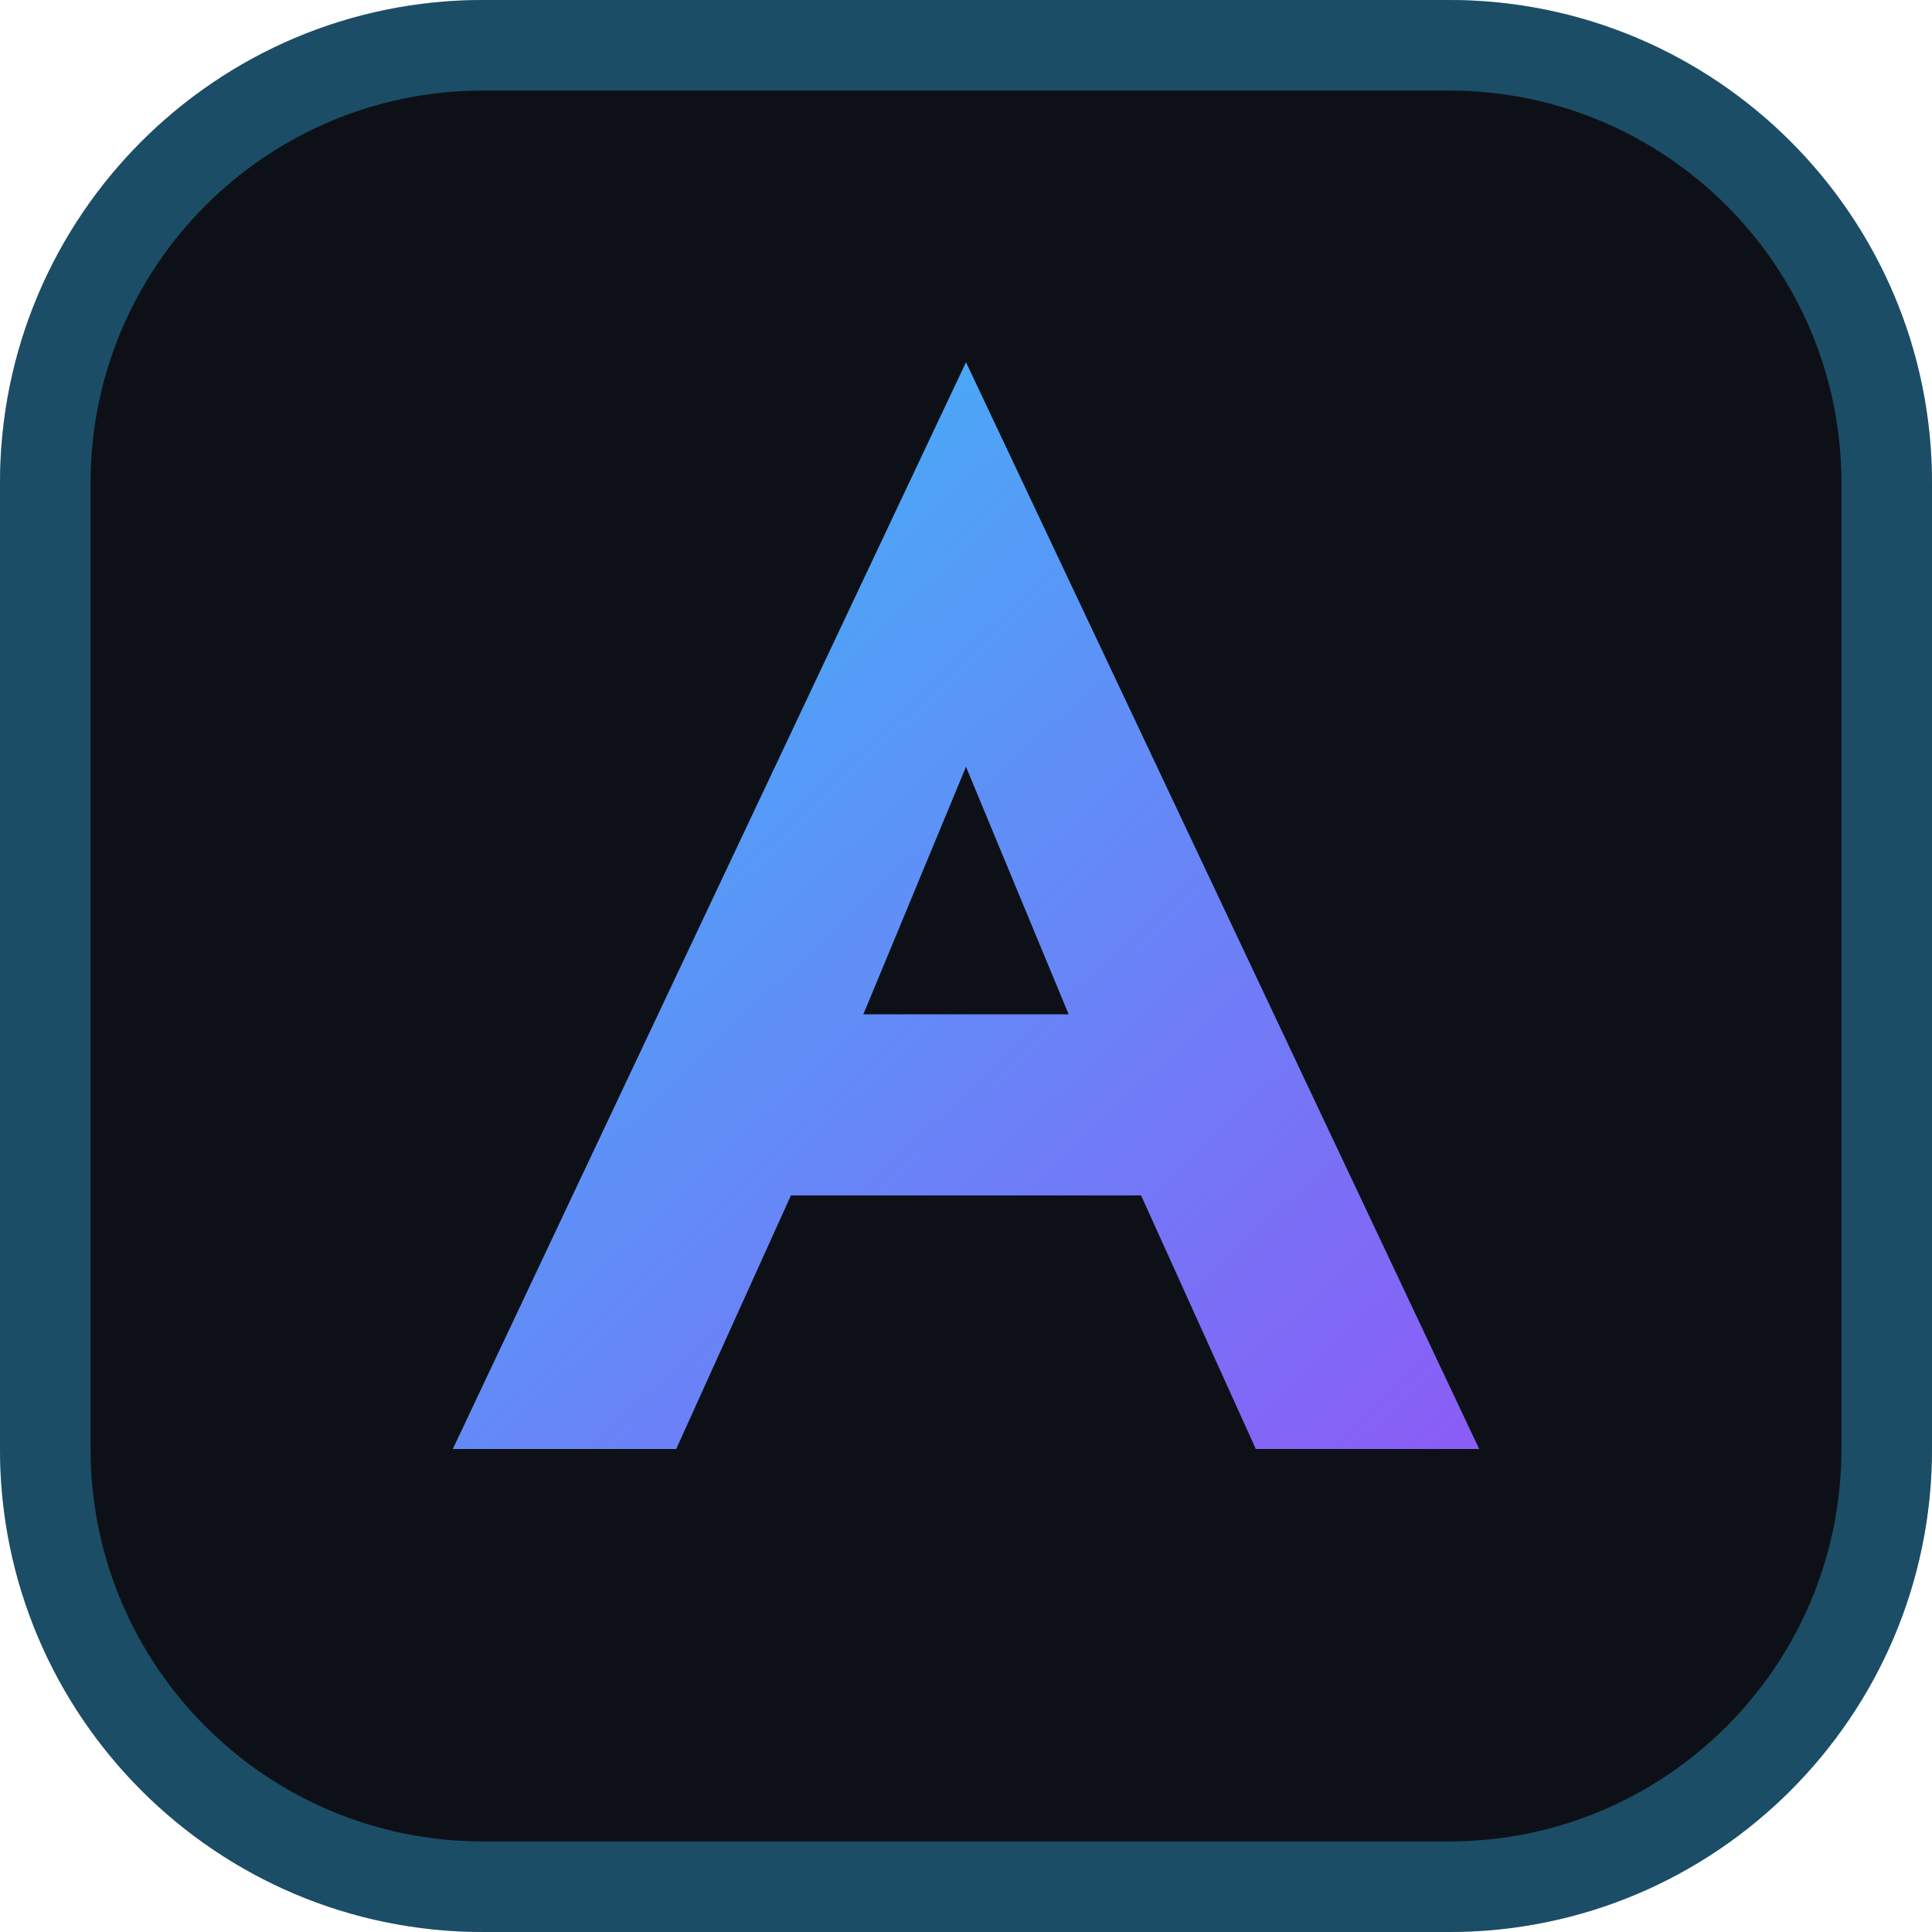
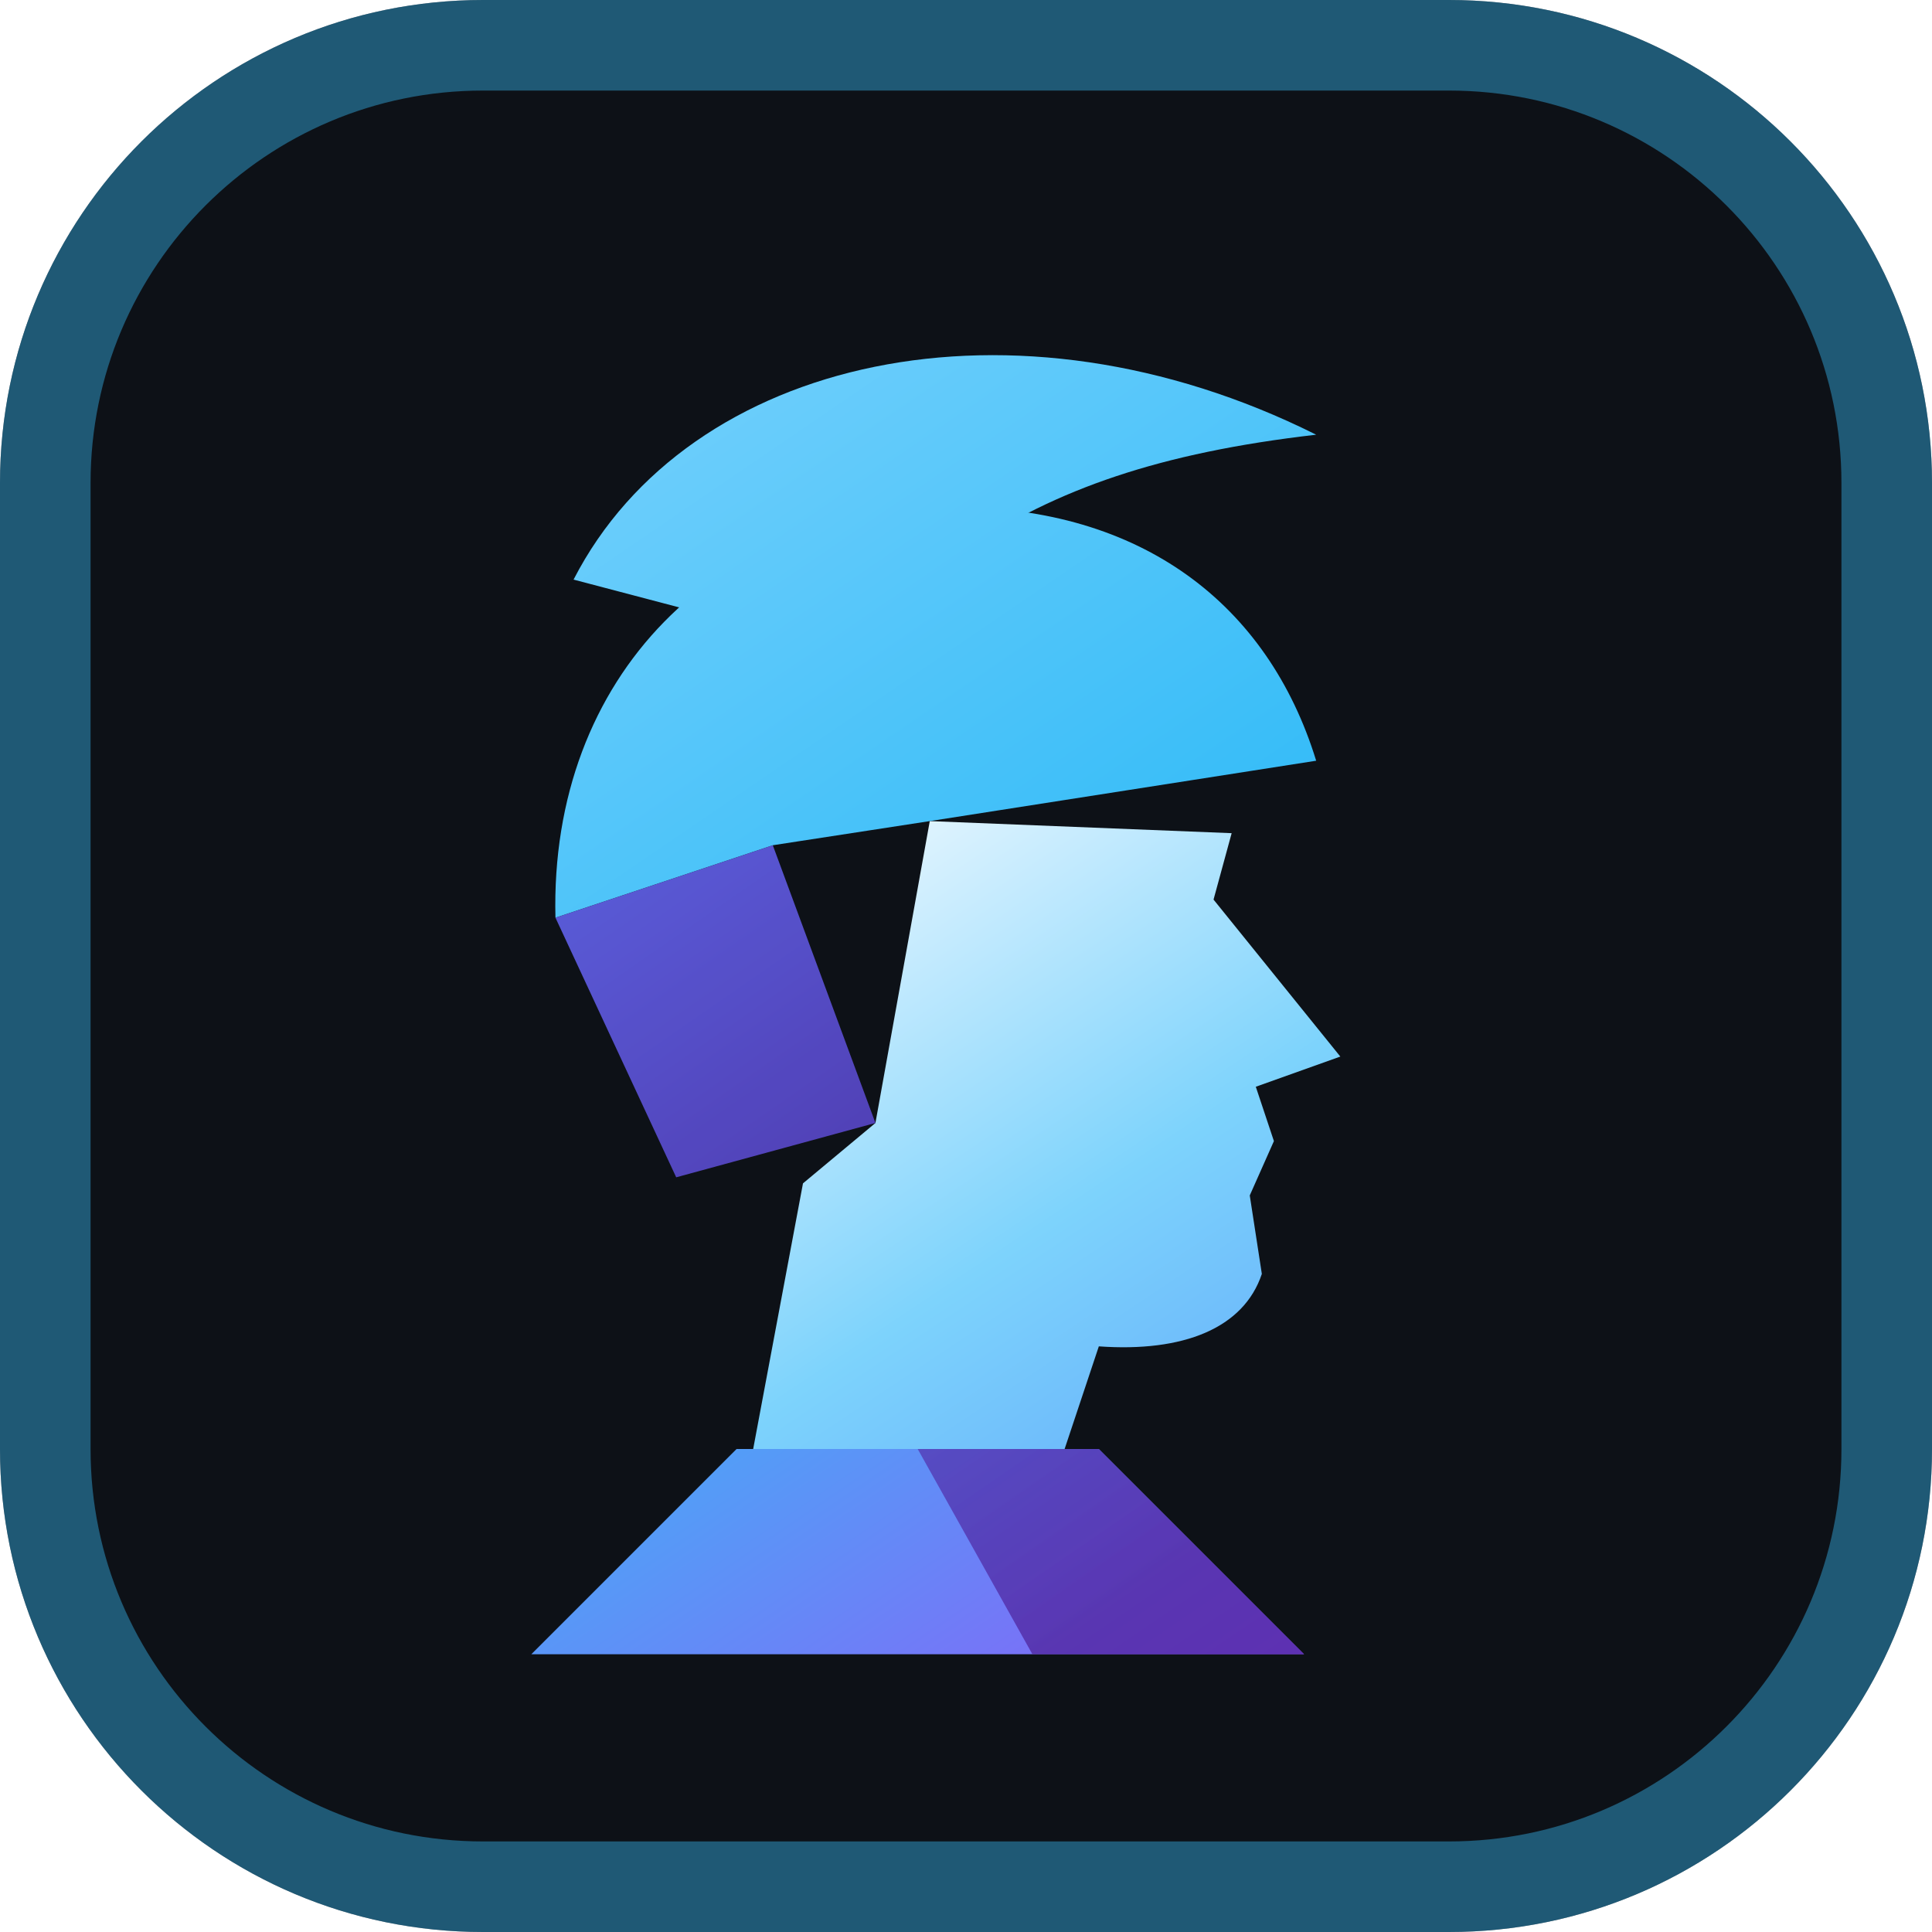
<svg xmlns="http://www.w3.org/2000/svg" viewBox="0 0 32 32" fill="none">
-   <rect width="32" height="32" rx="8" fill="#0d1117" />
-   <rect x="0.75" y="0.75" width="30.5" height="30.5" rx="7.25" stroke="rgba(56,189,248,0.35)" stroke-width="1.5" />
-   <path d="M16 6L24.5 24H20.8L18.9 19.8H13.1L11.2 24H7.5L16 6ZM14.3 16.8H17.7L16 12.7L14.3 16.8Z" fill="url(#a)" />
  <defs>
-     <linearGradient id="a" x1="7.5" y1="6" x2="24.5" y2="24" gradientUnits="userSpaceOnUse">
-       <stop stop-color="#38bdf8" />
-       <stop offset="1" stop-color="#8b5cf6" />
+     <linearGradient id="athena-main" x1="8" y1="5" x2="23" y2="27" gradientUnits="userSpaceOnUse">
+       <stop offset="0%" stop-color="#7dd3fc" />
+       <stop offset="52%" stop-color="#38bdf8" />
+       <stop offset="100%" stop-color="#8b5cf6" />
+     </linearGradient>
+     <linearGradient id="athena-face" x1="14" y1="13" x2="22" y2="25" gradientUnits="userSpaceOnUse">
+       <stop offset="0%" stop-color="#f0f9ff" />
+       <stop offset="55%" stop-color="#7dd3fc" />
+       <stop offset="100%" stop-color="#60a5fa" />
+     </linearGradient>
+     <linearGradient id="athena-facet" x1="9" y1="14" x2="18" y2="27" gradientUnits="userSpaceOnUse">
+       <stop offset="0%" stop-color="#6366f1" />
+       <stop offset="100%" stop-color="#4c1d95" />
    </linearGradient>
  </defs>
+   <rect width="32" height="32" rx="8" fill="#0d1117" />
+   <rect x="0.75" y="0.75" width="30.5" height="30.5" rx="7.25" stroke="rgba(56,189,248,0.42)" stroke-width="1.5" />
+   <path d="M9.5 9.6C11.4 5.9 16.8 4.7 21.8 7.2C19.2 7.5 17.5 8.1 16.0 9.1L11.4 10.1L9.5 9.6Z" fill="url(#athena-main)" />
+   <path d="M15.4 13.6L20.4 13.8L20.1 14.9L22.2 17.5L20.8 18.0L21.1 18.9L20.7 19.8L20.9 21.1C20.6 22.0 19.6 22.4 18.2 22.3L17.5 24.4H12.4L13.3 19.6L14.5 18.6L15.4 13.6Z" fill="url(#athena-face)" />
+   <path d="M9.2 15.2C9.1 11.2 11.9 8.4 15.8 8.4C18.9 8.4 21.0 10.0 21.8 12.6L15.4 13.6L12.8 14.0L9.2 15.2Z" fill="url(#athena-main)" />
+   <path d="M9.2 15.2L12.8 14.0L14.5 18.6L11.2 19.5L9.2 15.2Z" fill="url(#athena-facet)" opacity="0.9" />
+   <path d="M8.8 27.4L12.2 24.0H18.2L21.6 27.4H8.8Z" fill="url(#athena-main)" />
+   <path d="M15.2 24.0H18.2L21.6 27.4H17.1L15.2 24.0Z" fill="url(#athena-facet)" opacity="0.7" />
</svg>
